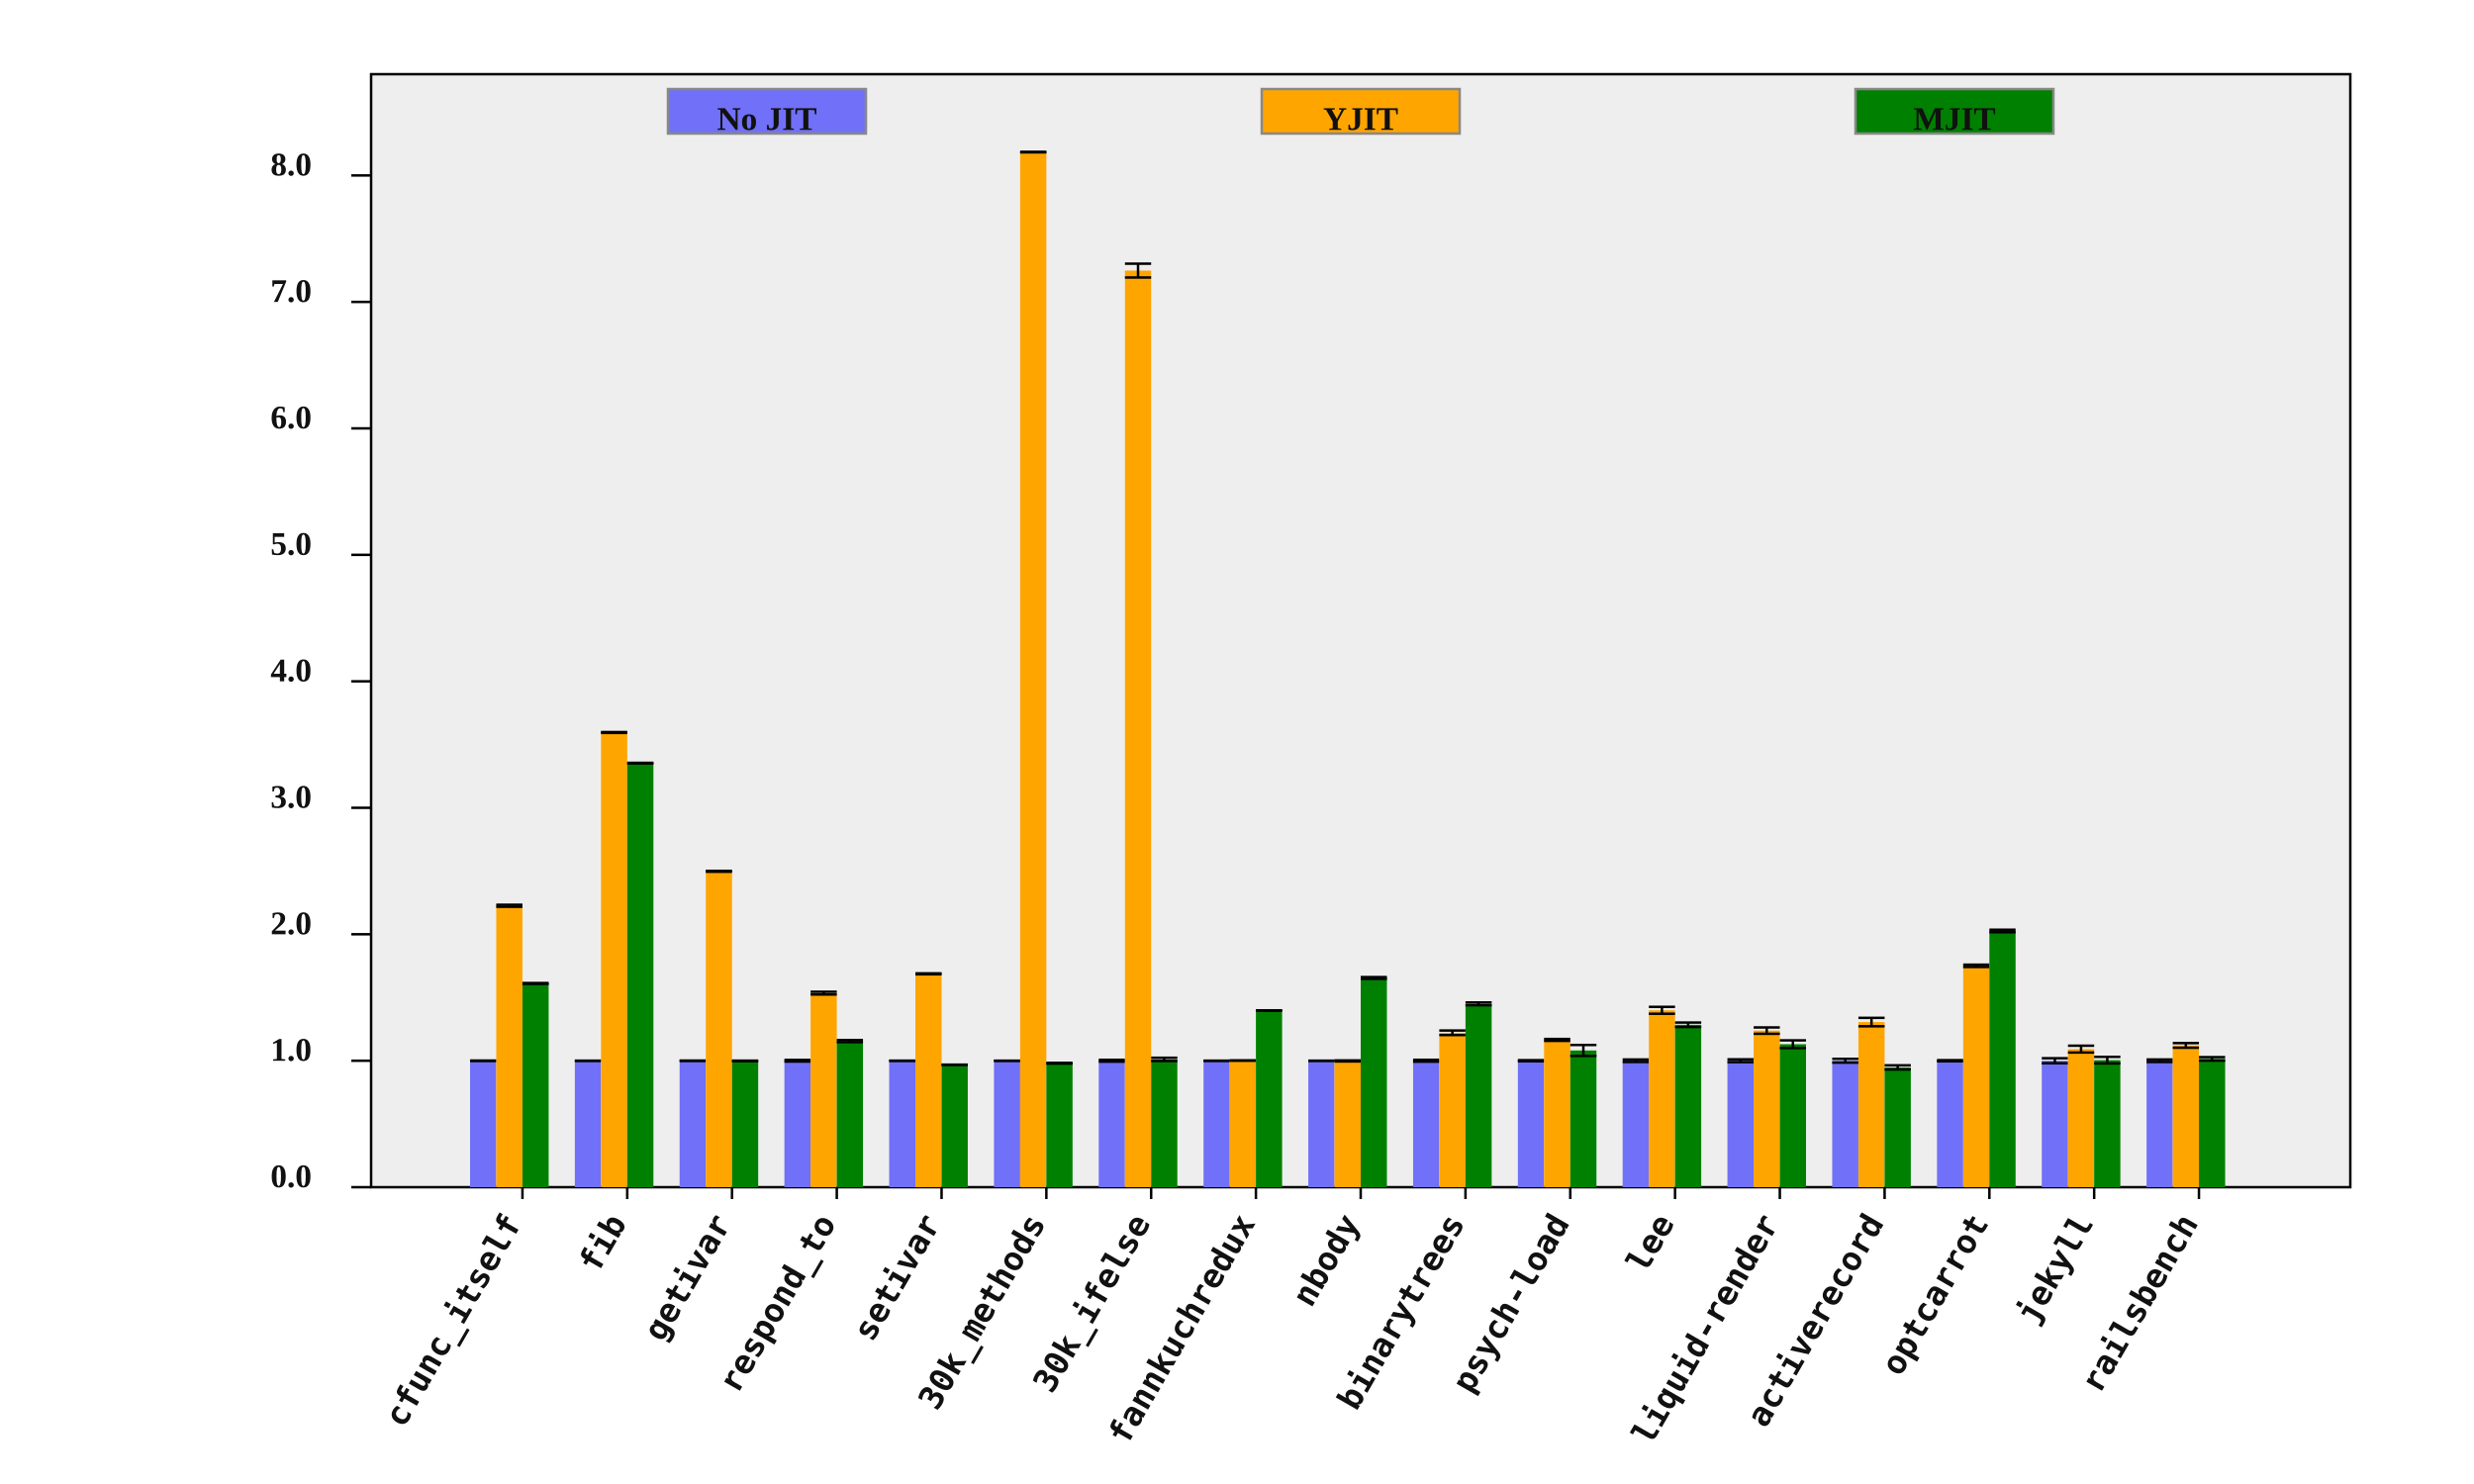
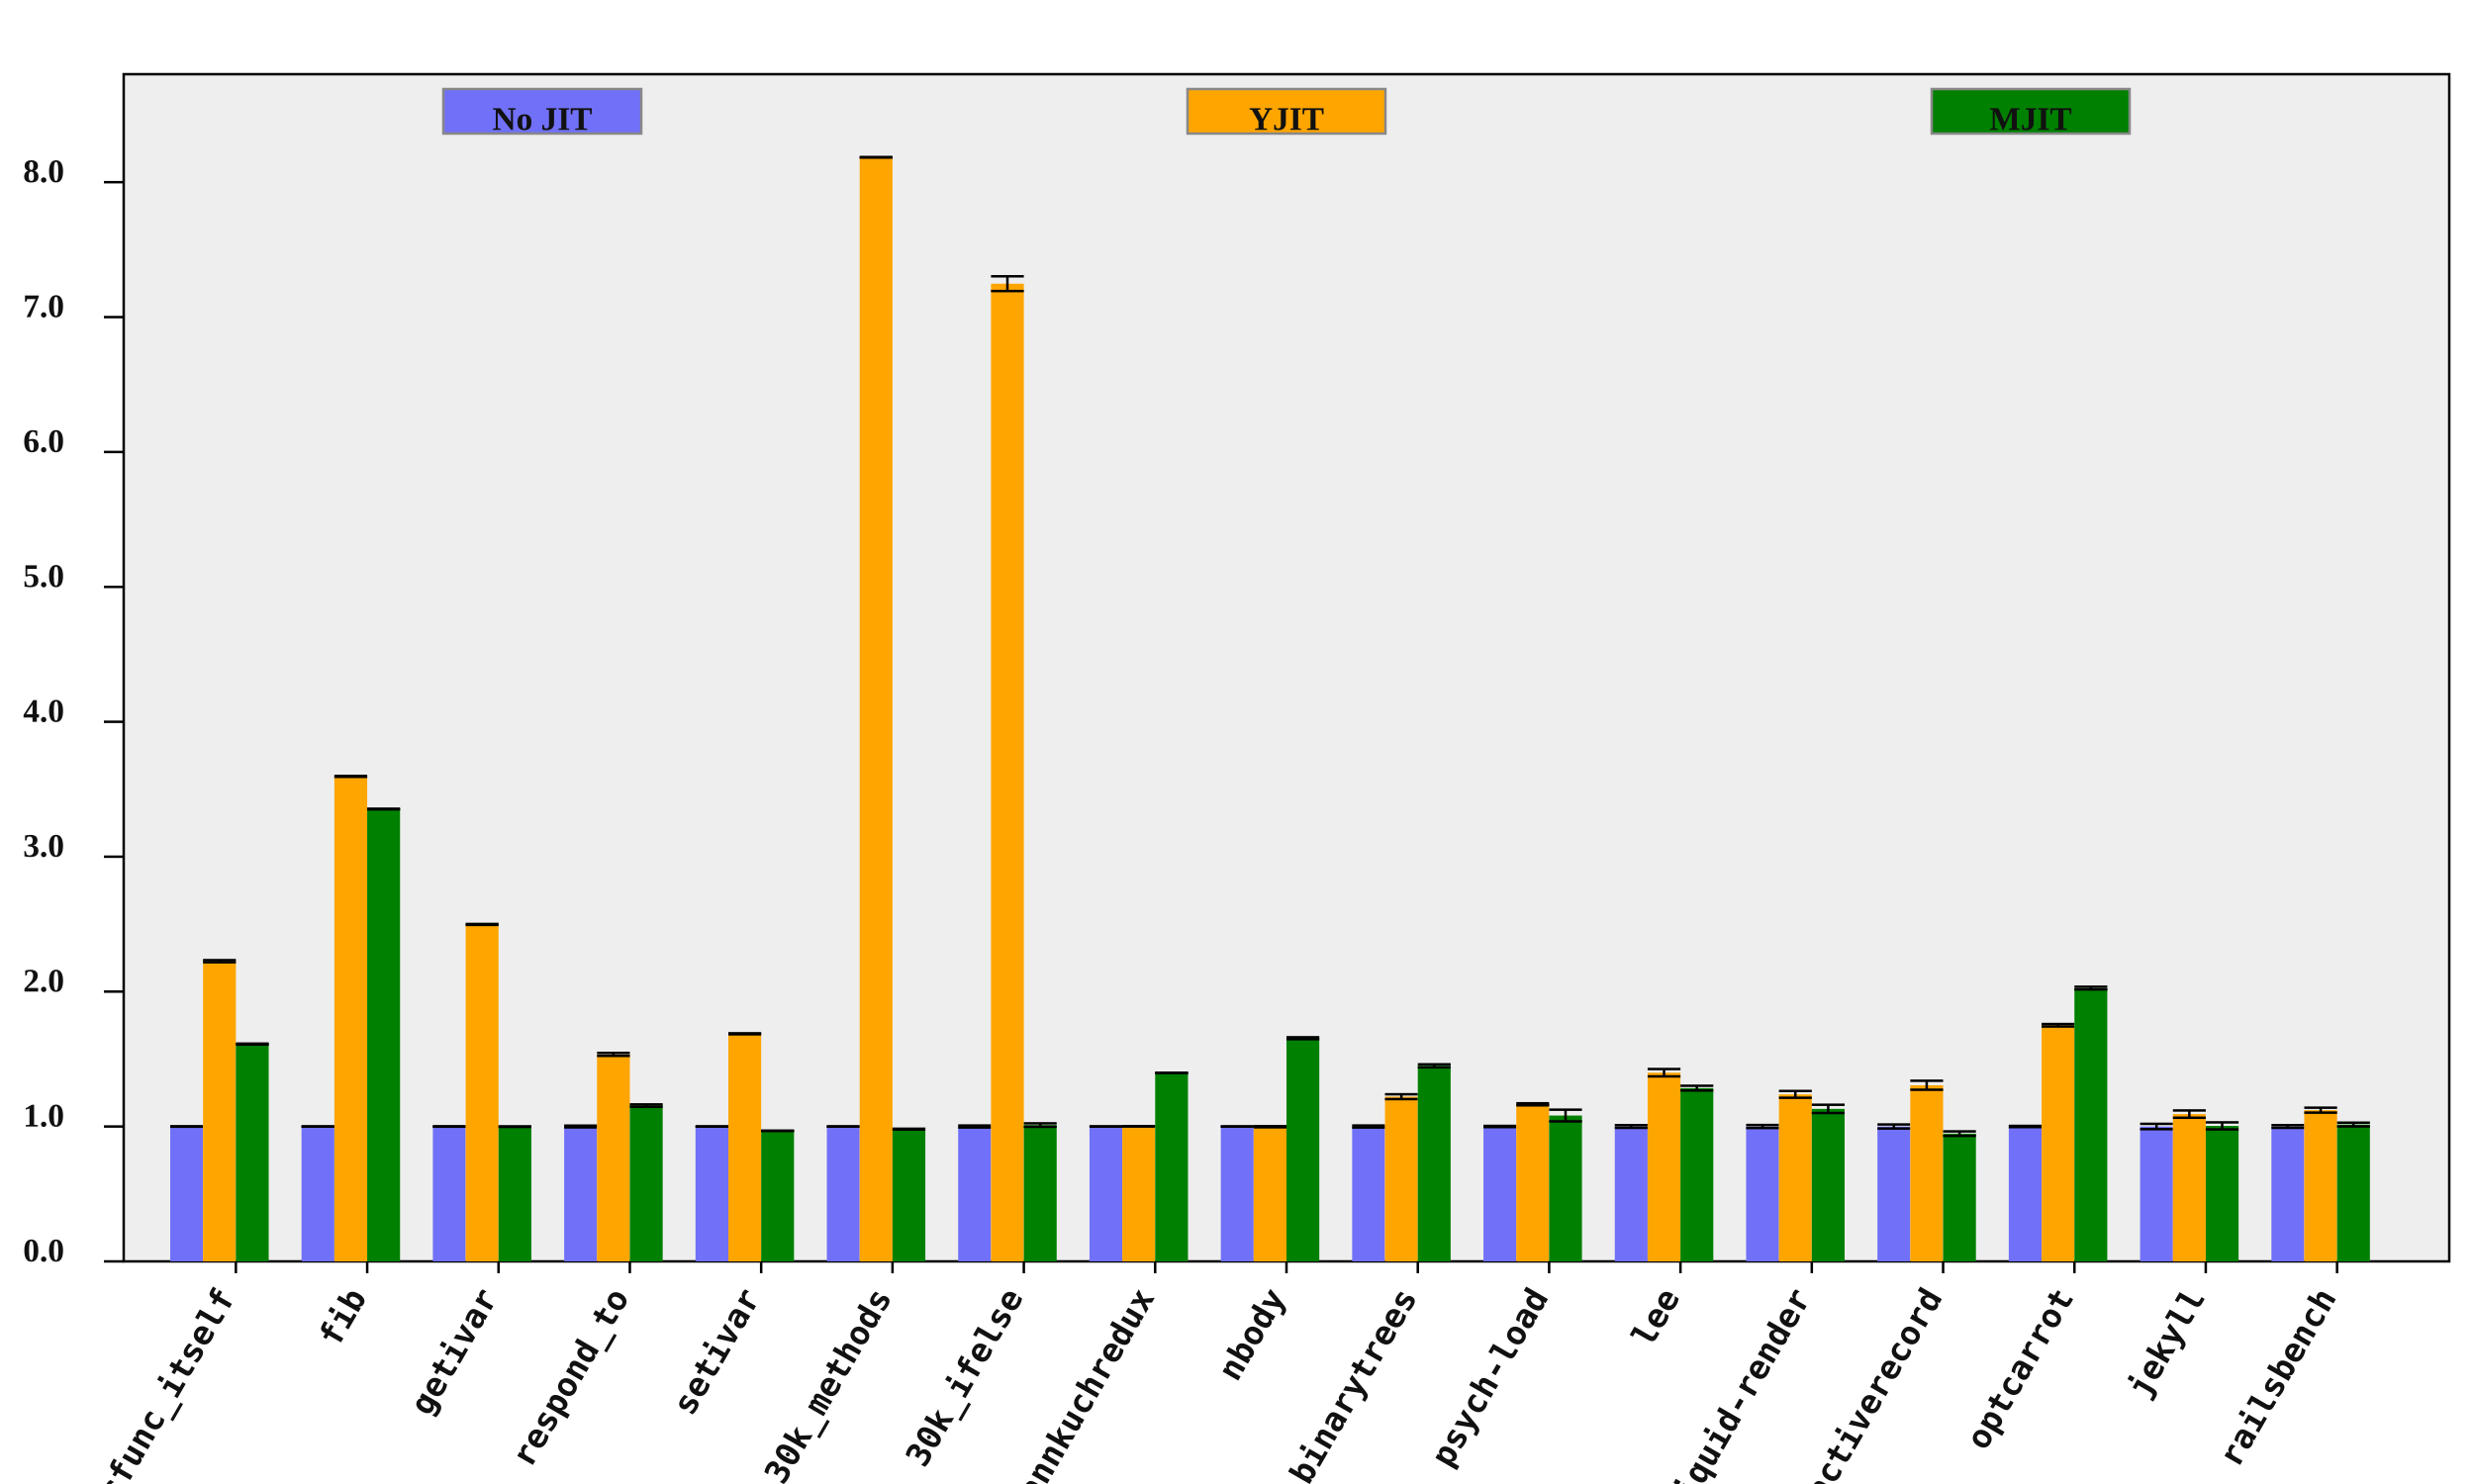
<svg xmlns="http://www.w3.org/2000/svg" viewBox="0 0 1000 600" width="100%" height="100%">
-   <rect x="150.0" y="30.0" width="800" height="450.0" stroke="#000" fill="#EEE" />
-   <line x1="142.0" y1="480.0" x2="150.0" y2="480.0" stroke="#000" />
-   <text x="126.0" y="480.0" text-anchor="end" font-weight="bold" font-size="small" fill="#111">
+   <rect x="50.0" y="30.0" width="940.0" height="480" stroke="#000" fill="#EEE" />
+   <line x1="42.0" y1="510" x2="50.0" y2="510" stroke="#000" />
+   <text x="26" y="510" text-anchor="end" font-weight="bold" font-size="small" fill="#111">
0.0
</text>
-   <line x1="142.0" y1="428.867" x2="150.0" y2="428.867" stroke="#000" />
-   <text x="126.0" y="428.867" text-anchor="end" font-weight="bold" font-size="small" fill="#111">
+   <line x1="42.0" y1="455.458" x2="50.0" y2="455.458" stroke="#000" />
+   <text x="26" y="455.458" text-anchor="end" font-weight="bold" font-size="small" fill="#111">
1.0
</text>
-   <line x1="142.0" y1="377.734" x2="150.0" y2="377.734" stroke="#000" />
-   <text x="126.0" y="377.734" text-anchor="end" font-weight="bold" font-size="small" fill="#111">
+   <line x1="42.0" y1="400.916" x2="50.0" y2="400.916" stroke="#000" />
+   <text x="26" y="400.916" text-anchor="end" font-weight="bold" font-size="small" fill="#111">
2.0
</text>
-   <line x1="142.0" y1="326.6" x2="150.0" y2="326.6" stroke="#000" />
-   <text x="126.0" y="326.6" text-anchor="end" font-weight="bold" font-size="small" fill="#111">
+   <line x1="42.0" y1="346.374" x2="50.0" y2="346.374" stroke="#000" />
+   <text x="26" y="346.374" text-anchor="end" font-weight="bold" font-size="small" fill="#111">
3.0
</text>
-   <line x1="142.0" y1="275.467" x2="150.0" y2="275.467" stroke="#000" />
-   <text x="126.0" y="275.467" text-anchor="end" font-weight="bold" font-size="small" fill="#111">
+   <line x1="42.0" y1="291.832" x2="50.0" y2="291.832" stroke="#000" />
+   <text x="26" y="291.832" text-anchor="end" font-weight="bold" font-size="small" fill="#111">
4.0
</text>
-   <line x1="142.0" y1="224.334" x2="150.0" y2="224.334" stroke="#000" />
-   <text x="126.0" y="224.334" text-anchor="end" font-weight="bold" font-size="small" fill="#111">
+   <line x1="42.0" y1="237.289" x2="50.0" y2="237.289" stroke="#000" />
+   <text x="26" y="237.289" text-anchor="end" font-weight="bold" font-size="small" fill="#111">
5.0
</text>
-   <line x1="142.0" y1="173.201" x2="150.0" y2="173.201" stroke="#000" />
-   <text x="126.0" y="173.201" text-anchor="end" font-weight="bold" font-size="small" fill="#111">
+   <line x1="42.0" y1="182.747" x2="50.0" y2="182.747" stroke="#000" />
+   <text x="26" y="182.747" text-anchor="end" font-weight="bold" font-size="small" fill="#111">
6.0
</text>
-   <line x1="142.0" y1="122.067" x2="150.0" y2="122.067" stroke="#000" />
-   <text x="126.0" y="122.067" text-anchor="end" font-weight="bold" font-size="small" fill="#111">
+   <line x1="42.0" y1="128.205" x2="50.0" y2="128.205" stroke="#000" />
+   <text x="26" y="128.205" text-anchor="end" font-weight="bold" font-size="small" fill="#111">
7.0
</text>
-   <line x1="142.0" y1="70.934" x2="150.0" y2="70.934" stroke="#000" />
-   <text x="126.0" y="70.934" text-anchor="end" font-weight="bold" font-size="small" fill="#111">
+   <line x1="42.0" y1="73.663" x2="50.0" y2="73.663" stroke="#000" />
+   <text x="26" y="73.663" text-anchor="end" font-weight="bold" font-size="small" fill="#111">
8.0
</text>
-   <rect x="270.0" y="36" width="80.0" height="18.0" fill="#7070f8" stroke="#888" />
-   <text x="310.0" y="52.5" font-size="small" text-anchor="middle" font-weight="bold" fill="#111">
+   <rect x="179.2" y="36" width="80.0" height="18.0" fill="#7070f8" stroke="#888" />
+   <text x="219.2" y="52.5" font-size="small" text-anchor="middle" font-weight="bold" fill="#111">
No JIT
</text>
-   <rect x="510.0" y="36" width="80.0" height="18.0" fill="orange" stroke="#888" />
-   <text x="550.0" y="52.5" font-size="small" text-anchor="middle" font-weight="bold" fill="#111">
+   <rect x="480" y="36" width="80.0" height="18.0" fill="orange" stroke="#888" />
+   <text x="520" y="52.5" font-size="small" text-anchor="middle" font-weight="bold" fill="#111">
YJIT
</text>
-   <rect x="750.0" y="36" width="80.0" height="18.0" fill="green" stroke="#888" />
-   <text x="790.0" y="52.5" font-size="small" text-anchor="middle" font-weight="bold" fill="#111">
+   <rect x="780.8" y="36" width="80.0" height="18.0" fill="green" stroke="#888" />
+   <text x="820.8" y="52.5" font-size="small" text-anchor="middle" font-weight="bold" fill="#111">
MJIT
</text>
-   <rect x="190.0" y="428.867" width="10.588" height="51.133" fill="#7070f8" />
-   <line x1="190.0" y1="428.795" x2="200.588" y2="428.795" stroke="#000" />
-   <line x1="190.0" y1="428.938" x2="200.588" y2="428.938" stroke="#000" />
-   <line x1="195.294" y1="428.795" x2="195.294" y2="428.938" stroke="#000" />
-   <rect x="200.588" y="366.213" width="10.588" height="113.787" fill="orange" />
-   <line x1="200.588" y1="365.805" x2="211.176" y2="365.805" stroke="#000" />
-   <line x1="200.588" y1="366.622" x2="211.176" y2="366.622" stroke="#000" />
-   <line x1="205.882" y1="365.805" x2="205.882" y2="366.622" stroke="#000" />
-   <rect x="211.176" y="397.629" width="10.588" height="82.371" fill="green" />
-   <line x1="211.176" y1="397.443" x2="221.765" y2="397.443" stroke="#000" />
-   <line x1="211.176" y1="397.815" x2="221.765" y2="397.815" stroke="#000" />
-   <line x1="216.471" y1="397.443" x2="216.471" y2="397.815" stroke="#000" />
-   <line x1="211.176" y1="480.0" x2="211.176" y2="484.8" stroke="#000" />
-   <text x="211.176" y="494.4" fill="#111" font-size="small" font-family="monospace" font-weight="bold" text-anchor="end" transform="rotate(-60, 211.1765, 494.4)">
+   <rect x="68.8" y="455.458" width="13.271" height="54.542" fill="#7070f8" />
+   <line x1="68.8" y1="455.382" x2="82.071" y2="455.382" stroke="#000" />
+   <line x1="68.8" y1="455.534" x2="82.071" y2="455.534" stroke="#000" />
+   <line x1="75.435" y1="455.382" x2="75.435" y2="455.534" stroke="#000" />
+   <rect x="82.071" y="388.628" width="13.271" height="121.372" fill="orange" />
+   <line x1="82.071" y1="388.192" x2="95.341" y2="388.192" stroke="#000" />
+   <line x1="82.071" y1="389.063" x2="95.341" y2="389.063" stroke="#000" />
+   <line x1="88.706" y1="388.192" x2="88.706" y2="389.063" stroke="#000" />
+   <rect x="95.341" y="422.137" width="13.271" height="87.863" fill="green" />
+   <line x1="95.341" y1="421.939" x2="108.612" y2="421.939" stroke="#000" />
+   <line x1="95.341" y1="422.336" x2="108.612" y2="422.336" stroke="#000" />
+   <line x1="101.976" y1="421.939" x2="101.976" y2="422.336" stroke="#000" />
+   <line x1="95.341" y1="510.0" x2="95.341" y2="514.8" stroke="#000" />
+   <text x="95.341" y="524.4" fill="#111" font-size="small" font-family="monospace" font-weight="bold" text-anchor="end" transform="rotate(-60, 95.34118, 524.4)">
cfunc_itself
</text>
-   <rect x="232.353" y="428.867" width="10.588" height="51.133" fill="#7070f8" />
-   <line x1="232.353" y1="428.833" x2="242.941" y2="428.833" stroke="#000" />
-   <line x1="232.353" y1="428.9" x2="242.941" y2="428.9" stroke="#000" />
-   <line x1="237.647" y1="428.833" x2="237.647" y2="428.9" stroke="#000" />
-   <rect x="242.941" y="296.153" width="10.588" height="183.847" fill="orange" />
-   <line x1="242.941" y1="295.975" x2="253.529" y2="295.975" stroke="#000" />
-   <line x1="242.941" y1="296.332" x2="253.529" y2="296.332" stroke="#000" />
-   <line x1="248.235" y1="295.975" x2="248.235" y2="296.332" stroke="#000" />
-   <rect x="253.529" y="308.538" width="10.588" height="171.462" fill="green" />
-   <line x1="253.529" y1="308.418" x2="264.118" y2="308.418" stroke="#000" />
-   <line x1="253.529" y1="308.659" x2="264.118" y2="308.659" stroke="#000" />
-   <line x1="258.824" y1="308.418" x2="258.824" y2="308.659" stroke="#000" />
-   <line x1="253.529" y1="480.0" x2="253.529" y2="484.8" stroke="#000" />
-   <text x="253.529" y="494.4" fill="#111" font-size="small" font-family="monospace" font-weight="bold" text-anchor="end" transform="rotate(-60, 253.5294, 494.4)">
+   <rect x="121.882" y="455.458" width="13.271" height="54.542" fill="#7070f8" />
+   <line x1="121.882" y1="455.422" x2="135.153" y2="455.422" stroke="#000" />
+   <line x1="121.882" y1="455.494" x2="135.153" y2="455.494" stroke="#000" />
+   <line x1="128.518" y1="455.422" x2="128.518" y2="455.494" stroke="#000" />
+   <rect x="135.153" y="313.897" width="13.271" height="196.103" fill="orange" />
+   <line x1="135.153" y1="313.707" x2="148.424" y2="313.707" stroke="#000" />
+   <line x1="135.153" y1="314.087" x2="148.424" y2="314.087" stroke="#000" />
+   <line x1="141.788" y1="313.707" x2="141.788" y2="314.087" stroke="#000" />
+   <rect x="148.424" y="327.108" width="13.271" height="182.892" fill="green" />
+   <line x1="148.424" y1="326.979" x2="161.694" y2="326.979" stroke="#000" />
+   <line x1="148.424" y1="327.236" x2="161.694" y2="327.236" stroke="#000" />
+   <line x1="155.059" y1="326.979" x2="155.059" y2="327.236" stroke="#000" />
+   <line x1="148.424" y1="510.0" x2="148.424" y2="514.8" stroke="#000" />
+   <text x="148.424" y="524.4" fill="#111" font-size="small" font-family="monospace" font-weight="bold" text-anchor="end" transform="rotate(-60, 148.4235, 524.4)">
fib
</text>
-   <rect x="274.706" y="428.867" width="10.588" height="51.133" fill="#7070f8" />
-   <line x1="274.706" y1="428.797" x2="285.294" y2="428.797" stroke="#000" />
-   <line x1="274.706" y1="428.936" x2="285.294" y2="428.936" stroke="#000" />
-   <line x1="280.0" y1="428.797" x2="280.0" y2="428.936" stroke="#000" />
-   <rect x="285.294" y="352.279" width="10.588" height="127.721" fill="orange" />
-   <line x1="285.294" y1="352.097" x2="295.882" y2="352.097" stroke="#000" />
-   <line x1="285.294" y1="352.461" x2="295.882" y2="352.461" stroke="#000" />
-   <line x1="290.588" y1="352.097" x2="290.588" y2="352.461" stroke="#000" />
-   <rect x="295.882" y="428.923" width="10.588" height="51.077" fill="green" />
-   <line x1="295.882" y1="428.825" x2="306.471" y2="428.825" stroke="#000" />
-   <line x1="295.882" y1="429.021" x2="306.471" y2="429.021" stroke="#000" />
-   <line x1="301.176" y1="428.825" x2="301.176" y2="429.021" stroke="#000" />
-   <line x1="295.882" y1="480.0" x2="295.882" y2="484.8" stroke="#000" />
-   <text x="295.882" y="494.4" fill="#111" font-size="small" font-family="monospace" font-weight="bold" text-anchor="end" transform="rotate(-60, 295.8824, 494.4)">
+   <rect x="174.965" y="455.458" width="13.271" height="54.542" fill="#7070f8" />
+   <line x1="174.965" y1="455.384" x2="188.235" y2="455.384" stroke="#000" />
+   <line x1="174.965" y1="455.532" x2="188.235" y2="455.532" stroke="#000" />
+   <line x1="181.6" y1="455.384" x2="181.6" y2="455.532" stroke="#000" />
+   <rect x="188.235" y="373.764" width="13.271" height="136.236" fill="orange" />
+   <line x1="188.235" y1="373.57" x2="201.506" y2="373.57" stroke="#000" />
+   <line x1="188.235" y1="373.959" x2="201.506" y2="373.959" stroke="#000" />
+   <line x1="194.871" y1="373.57" x2="194.871" y2="373.959" stroke="#000" />
+   <rect x="201.506" y="455.518" width="13.271" height="54.482" fill="green" />
+   <line x1="201.506" y1="455.413" x2="214.776" y2="455.413" stroke="#000" />
+   <line x1="201.506" y1="455.623" x2="214.776" y2="455.623" stroke="#000" />
+   <line x1="208.141" y1="455.413" x2="208.141" y2="455.623" stroke="#000" />
+   <line x1="201.506" y1="510.0" x2="201.506" y2="514.8" stroke="#000" />
+   <text x="201.506" y="524.4" fill="#111" font-size="small" font-family="monospace" font-weight="bold" text-anchor="end" transform="rotate(-60, 201.5059, 524.4)">
getivar
</text>
-   <rect x="317.059" y="428.867" width="10.588" height="51.133" fill="#7070f8" />
-   <line x1="317.059" y1="428.53" x2="327.647" y2="428.53" stroke="#000" />
-   <line x1="317.059" y1="429.204" x2="327.647" y2="429.204" stroke="#000" />
-   <line x1="322.353" y1="428.53" x2="322.353" y2="429.204" stroke="#000" />
-   <rect x="327.647" y="401.537" width="10.588" height="78.463" fill="orange" />
-   <line x1="327.647" y1="400.981" x2="338.235" y2="400.981" stroke="#000" />
-   <line x1="327.647" y1="402.092" x2="338.235" y2="402.092" stroke="#000" />
-   <line x1="332.941" y1="400.981" x2="332.941" y2="402.092" stroke="#000" />
-   <rect x="338.235" y="420.93" width="10.588" height="59.07" fill="green" />
-   <line x1="338.235" y1="420.496" x2="348.824" y2="420.496" stroke="#000" />
-   <line x1="338.235" y1="421.365" x2="348.824" y2="421.365" stroke="#000" />
-   <line x1="343.529" y1="420.496" x2="343.529" y2="421.365" stroke="#000" />
-   <line x1="338.235" y1="480.0" x2="338.235" y2="484.8" stroke="#000" />
-   <text x="338.235" y="494.4" fill="#111" font-size="small" font-family="monospace" font-weight="bold" text-anchor="end" transform="rotate(-60, 338.2353, 494.4)">
+   <rect x="228.047" y="455.458" width="13.271" height="54.542" fill="#7070f8" />
+   <line x1="228.047" y1="455.098" x2="241.318" y2="455.098" stroke="#000" />
+   <line x1="228.047" y1="455.817" x2="241.318" y2="455.817" stroke="#000" />
+   <line x1="234.682" y1="455.098" x2="234.682" y2="455.817" stroke="#000" />
+   <rect x="241.318" y="426.306" width="13.271" height="83.694" fill="orange" />
+   <line x1="241.318" y1="425.714" x2="254.588" y2="425.714" stroke="#000" />
+   <line x1="241.318" y1="426.898" x2="254.588" y2="426.898" stroke="#000" />
+   <line x1="247.953" y1="425.714" x2="247.953" y2="426.898" stroke="#000" />
+   <rect x="254.588" y="446.992" width="13.271" height="63.008" fill="green" />
+   <line x1="254.588" y1="446.529" x2="267.859" y2="446.529" stroke="#000" />
+   <line x1="254.588" y1="447.456" x2="267.859" y2="447.456" stroke="#000" />
+   <line x1="261.224" y1="446.529" x2="261.224" y2="447.456" stroke="#000" />
+   <line x1="254.588" y1="510.0" x2="254.588" y2="514.8" stroke="#000" />
+   <text x="254.588" y="524.4" fill="#111" font-size="small" font-family="monospace" font-weight="bold" text-anchor="end" transform="rotate(-60, 254.5882, 524.4)">
respond_to
</text>
-   <rect x="359.412" y="428.867" width="10.588" height="51.133" fill="#7070f8" />
-   <line x1="359.412" y1="428.827" x2="370" y2="428.827" stroke="#000" />
-   <line x1="359.412" y1="428.907" x2="370" y2="428.907" stroke="#000" />
-   <line x1="364.706" y1="428.827" x2="364.706" y2="428.907" stroke="#000" />
-   <rect x="370" y="393.73" width="10.588" height="86.27" fill="orange" />
-   <line x1="370" y1="393.536" x2="380.588" y2="393.536" stroke="#000" />
-   <line x1="370" y1="393.925" x2="380.588" y2="393.925" stroke="#000" />
-   <line x1="375.294" y1="393.536" x2="375.294" y2="393.925" stroke="#000" />
-   <rect x="380.588" y="430.501" width="10.588" height="49.499" fill="green" />
-   <line x1="380.588" y1="430.447" x2="391.176" y2="430.447" stroke="#000" />
-   <line x1="380.588" y1="430.555" x2="391.176" y2="430.555" stroke="#000" />
-   <line x1="385.882" y1="430.447" x2="385.882" y2="430.555" stroke="#000" />
-   <line x1="380.588" y1="480.0" x2="380.588" y2="484.8" stroke="#000" />
-   <text x="380.588" y="494.4" fill="#111" font-size="small" font-family="monospace" font-weight="bold" text-anchor="end" transform="rotate(-60, 380.5882, 494.4)">
+   <rect x="281.129" y="455.458" width="13.271" height="54.542" fill="#7070f8" />
+   <line x1="281.129" y1="455.415" x2="294.4" y2="455.415" stroke="#000" />
+   <line x1="281.129" y1="455.501" x2="294.4" y2="455.501" stroke="#000" />
+   <line x1="287.765" y1="455.415" x2="287.765" y2="455.501" stroke="#000" />
+   <rect x="294.4" y="417.979" width="13.271" height="92.021" fill="orange" />
+   <line x1="294.4" y1="417.771" x2="307.671" y2="417.771" stroke="#000" />
+   <line x1="294.4" y1="418.186" x2="307.671" y2="418.186" stroke="#000" />
+   <line x1="301.035" y1="417.771" x2="301.035" y2="418.186" stroke="#000" />
+   <rect x="307.671" y="457.201" width="13.271" height="52.799" fill="green" />
+   <line x1="307.671" y1="457.143" x2="320.941" y2="457.143" stroke="#000" />
+   <line x1="307.671" y1="457.259" x2="320.941" y2="457.259" stroke="#000" />
+   <line x1="314.306" y1="457.143" x2="314.306" y2="457.259" stroke="#000" />
+   <line x1="307.671" y1="510.0" x2="307.671" y2="514.8" stroke="#000" />
+   <text x="307.671" y="524.4" fill="#111" font-size="small" font-family="monospace" font-weight="bold" text-anchor="end" transform="rotate(-60, 307.6706, 524.4)">
setivar
</text>
-   <rect x="401.765" y="428.867" width="10.588" height="51.133" fill="#7070f8" />
-   <line x1="401.765" y1="428.862" x2="412.353" y2="428.862" stroke="#000" />
-   <line x1="401.765" y1="428.872" x2="412.353" y2="428.872" stroke="#000" />
-   <line x1="407.059" y1="428.862" x2="407.059" y2="428.872" stroke="#000" />
-   <rect x="412.353" y="61.5" width="10.588" height="418.5" fill="orange" />
-   <line x1="412.353" y1="61.396" x2="422.941" y2="61.396" stroke="#000" />
-   <line x1="412.353" y1="61.604" x2="422.941" y2="61.604" stroke="#000" />
-   <line x1="417.647" y1="61.396" x2="417.647" y2="61.604" stroke="#000" />
-   <rect x="422.941" y="429.871" width="10.588" height="50.129" fill="green" />
-   <line x1="422.941" y1="429.709" x2="433.529" y2="429.709" stroke="#000" />
-   <line x1="422.941" y1="430.032" x2="433.529" y2="430.032" stroke="#000" />
-   <line x1="428.235" y1="429.709" x2="428.235" y2="430.032" stroke="#000" />
-   <line x1="422.941" y1="480.0" x2="422.941" y2="484.8" stroke="#000" />
-   <text x="422.941" y="494.4" fill="#111" font-size="small" font-family="monospace" font-weight="bold" text-anchor="end" transform="rotate(-60, 422.9412, 494.4)">
+   <rect x="334.212" y="455.458" width="13.271" height="54.542" fill="#7070f8" />
+   <line x1="334.212" y1="455.452" x2="347.482" y2="455.452" stroke="#000" />
+   <line x1="334.212" y1="455.463" x2="347.482" y2="455.463" stroke="#000" />
+   <line x1="340.847" y1="455.452" x2="340.847" y2="455.463" stroke="#000" />
+   <rect x="347.482" y="63.6" width="13.271" height="446.4" fill="orange" />
+   <line x1="347.482" y1="63.489" x2="360.753" y2="63.489" stroke="#000" />
+   <line x1="347.482" y1="63.711" x2="360.753" y2="63.711" stroke="#000" />
+   <line x1="354.118" y1="63.489" x2="354.118" y2="63.711" stroke="#000" />
+   <rect x="360.753" y="456.529" width="13.271" height="53.471" fill="green" />
+   <line x1="360.753" y1="456.357" x2="374.024" y2="456.357" stroke="#000" />
+   <line x1="360.753" y1="456.7" x2="374.024" y2="456.7" stroke="#000" />
+   <line x1="367.388" y1="456.357" x2="367.388" y2="456.7" stroke="#000" />
+   <line x1="360.753" y1="510.0" x2="360.753" y2="514.8" stroke="#000" />
+   <text x="360.753" y="524.4" fill="#111" font-size="small" font-family="monospace" font-weight="bold" text-anchor="end" transform="rotate(-60, 360.7529, 524.4)">
30k_methods
</text>
-   <rect x="444.118" y="428.867" width="10.588" height="51.133" fill="#7070f8" />
-   <line x1="444.118" y1="428.493" x2="454.706" y2="428.493" stroke="#000" />
-   <line x1="444.118" y1="429.24" x2="454.706" y2="429.24" stroke="#000" />
-   <line x1="449.412" y1="428.493" x2="449.412" y2="429.24" stroke="#000" />
-   <rect x="454.706" y="109.399" width="10.588" height="370.601" fill="orange" />
-   <line x1="454.706" y1="106.604" x2="465.294" y2="106.604" stroke="#000" />
-   <line x1="454.706" y1="112.193" x2="465.294" y2="112.193" stroke="#000" />
-   <line x1="460" y1="106.604" x2="460" y2="112.193" stroke="#000" />
-   <rect x="465.294" y="428.326" width="10.588" height="51.674" fill="green" />
-   <line x1="465.294" y1="427.668" x2="475.882" y2="427.668" stroke="#000" />
-   <line x1="465.294" y1="428.985" x2="475.882" y2="428.985" stroke="#000" />
-   <line x1="470.588" y1="427.668" x2="470.588" y2="428.985" stroke="#000" />
-   <line x1="465.294" y1="480.0" x2="465.294" y2="484.8" stroke="#000" />
-   <text x="465.294" y="494.4" fill="#111" font-size="small" font-family="monospace" font-weight="bold" text-anchor="end" transform="rotate(-60, 465.2941, 494.4)">
+   <rect x="387.294" y="455.458" width="13.271" height="54.542" fill="#7070f8" />
+   <line x1="387.294" y1="455.06" x2="400.565" y2="455.06" stroke="#000" />
+   <line x1="387.294" y1="455.856" x2="400.565" y2="455.856" stroke="#000" />
+   <line x1="393.929" y1="455.06" x2="393.929" y2="455.856" stroke="#000" />
+   <rect x="400.565" y="114.692" width="13.271" height="395.308" fill="orange" />
+   <line x1="400.565" y1="111.711" x2="413.835" y2="111.711" stroke="#000" />
+   <line x1="400.565" y1="117.673" x2="413.835" y2="117.673" stroke="#000" />
+   <line x1="407.2" y1="111.711" x2="407.2" y2="117.673" stroke="#000" />
+   <rect x="413.835" y="454.881" width="13.271" height="55.119" fill="green" />
+   <line x1="413.835" y1="454.179" x2="427.106" y2="454.179" stroke="#000" />
+   <line x1="413.835" y1="455.584" x2="427.106" y2="455.584" stroke="#000" />
+   <line x1="420.471" y1="454.179" x2="420.471" y2="455.584" stroke="#000" />
+   <line x1="413.835" y1="510.0" x2="413.835" y2="514.8" stroke="#000" />
+   <text x="413.835" y="524.4" fill="#111" font-size="small" font-family="monospace" font-weight="bold" text-anchor="end" transform="rotate(-60, 413.8353, 524.4)">
30k_ifelse
</text>
-   <rect x="486.471" y="428.867" width="10.588" height="51.133" fill="#7070f8" />
-   <line x1="486.471" y1="428.831" x2="497.059" y2="428.831" stroke="#000" />
-   <line x1="486.471" y1="428.903" x2="497.059" y2="428.903" stroke="#000" />
-   <line x1="491.765" y1="428.831" x2="491.765" y2="428.903" stroke="#000" />
-   <rect x="497.059" y="428.792" width="10.588" height="51.208" fill="orange" />
-   <line x1="497.059" y1="428.742" x2="507.647" y2="428.742" stroke="#000" />
-   <line x1="497.059" y1="428.842" x2="507.647" y2="428.842" stroke="#000" />
-   <line x1="502.353" y1="428.742" x2="502.353" y2="428.842" stroke="#000" />
-   <rect x="507.647" y="408.547" width="10.588" height="71.453" fill="green" />
-   <line x1="507.647" y1="408.49" x2="518.235" y2="408.49" stroke="#000" />
-   <line x1="507.647" y1="408.603" x2="518.235" y2="408.603" stroke="#000" />
-   <line x1="512.941" y1="408.49" x2="512.941" y2="408.603" stroke="#000" />
-   <line x1="507.647" y1="480.0" x2="507.647" y2="484.8" stroke="#000" />
-   <text x="507.647" y="494.4" fill="#111" font-size="small" font-family="monospace" font-weight="bold" text-anchor="end" transform="rotate(-60, 507.6471, 494.4)">
+   <rect x="440.376" y="455.458" width="13.271" height="54.542" fill="#7070f8" />
+   <line x1="440.376" y1="455.42" x2="453.647" y2="455.42" stroke="#000" />
+   <line x1="440.376" y1="455.496" x2="453.647" y2="455.496" stroke="#000" />
+   <line x1="447.012" y1="455.42" x2="447.012" y2="455.496" stroke="#000" />
+   <rect x="453.647" y="455.378" width="13.271" height="54.622" fill="orange" />
+   <line x1="453.647" y1="455.324" x2="466.918" y2="455.324" stroke="#000" />
+   <line x1="453.647" y1="455.432" x2="466.918" y2="455.432" stroke="#000" />
+   <line x1="460.282" y1="455.324" x2="460.282" y2="455.432" stroke="#000" />
+   <rect x="466.918" y="433.783" width="13.271" height="76.217" fill="green" />
+   <line x1="466.918" y1="433.723" x2="480.188" y2="433.723" stroke="#000" />
+   <line x1="466.918" y1="433.844" x2="480.188" y2="433.844" stroke="#000" />
+   <line x1="473.553" y1="433.723" x2="473.553" y2="433.844" stroke="#000" />
+   <line x1="466.918" y1="510.0" x2="466.918" y2="514.8" stroke="#000" />
+   <text x="466.918" y="524.4" fill="#111" font-size="small" font-family="monospace" font-weight="bold" text-anchor="end" transform="rotate(-60, 466.9176, 524.4)">
fannkuchredux
</text>
-   <rect x="528.824" y="428.867" width="10.588" height="51.133" fill="#7070f8" />
-   <line x1="528.824" y1="428.858" x2="539.412" y2="428.858" stroke="#000" />
-   <line x1="528.824" y1="428.876" x2="539.412" y2="428.876" stroke="#000" />
-   <line x1="534.118" y1="428.858" x2="534.118" y2="428.876" stroke="#000" />
-   <rect x="539.412" y="428.952" width="10.588" height="51.048" fill="orange" />
-   <line x1="539.412" y1="428.735" x2="550.0" y2="428.735" stroke="#000" />
-   <line x1="539.412" y1="429.17" x2="550.0" y2="429.17" stroke="#000" />
-   <line x1="544.706" y1="428.735" x2="544.706" y2="429.17" stroke="#000" />
-   <rect x="550" y="395.406" width="10.588" height="84.594" fill="green" />
-   <line x1="550" y1="395.041" x2="560.588" y2="395.041" stroke="#000" />
-   <line x1="550" y1="395.772" x2="560.588" y2="395.772" stroke="#000" />
-   <line x1="555.294" y1="395.041" x2="555.294" y2="395.772" stroke="#000" />
-   <line x1="550" y1="480.0" x2="550" y2="484.8" stroke="#000" />
-   <text x="550" y="494.4" fill="#111" font-size="small" font-family="monospace" font-weight="bold" text-anchor="end" transform="rotate(-60, 550, 494.4)">
+   <rect x="493.459" y="455.458" width="13.271" height="54.542" fill="#7070f8" />
+   <line x1="493.459" y1="455.448" x2="506.729" y2="455.448" stroke="#000" />
+   <line x1="493.459" y1="455.468" x2="506.729" y2="455.468" stroke="#000" />
+   <line x1="500.094" y1="455.448" x2="500.094" y2="455.468" stroke="#000" />
+   <rect x="506.729" y="455.549" width="13.271" height="54.451" fill="orange" />
+   <line x1="506.729" y1="455.317" x2="520.0" y2="455.317" stroke="#000" />
+   <line x1="506.729" y1="455.782" x2="520.0" y2="455.782" stroke="#000" />
+   <line x1="513.365" y1="455.317" x2="513.365" y2="455.782" stroke="#000" />
+   <rect x="520" y="419.767" width="13.271" height="90.233" fill="green" />
+   <line x1="520" y1="419.377" x2="533.271" y2="419.377" stroke="#000" />
+   <line x1="520" y1="420.157" x2="533.271" y2="420.157" stroke="#000" />
+   <line x1="526.635" y1="419.377" x2="526.635" y2="420.157" stroke="#000" />
+   <line x1="520" y1="510.0" x2="520" y2="514.8" stroke="#000" />
+   <text x="520" y="524.4" fill="#111" font-size="small" font-family="monospace" font-weight="bold" text-anchor="end" transform="rotate(-60, 520, 524.4)">
nbody
</text>
-   <rect x="571.176" y="428.867" width="10.588" height="51.133" fill="#7070f8" />
-   <line x1="571.176" y1="428.488" x2="581.765" y2="428.488" stroke="#000" />
-   <line x1="571.176" y1="429.246" x2="581.765" y2="429.246" stroke="#000" />
-   <line x1="576.471" y1="428.488" x2="576.471" y2="429.246" stroke="#000" />
-   <rect x="581.765" y="417.569" width="10.588" height="62.431" fill="orange" />
-   <line x1="581.765" y1="416.652" x2="592.353" y2="416.652" stroke="#000" />
-   <line x1="581.765" y1="418.487" x2="592.353" y2="418.487" stroke="#000" />
-   <line x1="587.059" y1="416.652" x2="587.059" y2="418.487" stroke="#000" />
-   <rect x="592.353" y="405.867" width="10.588" height="74.133" fill="green" />
-   <line x1="592.353" y1="405.299" x2="602.941" y2="405.299" stroke="#000" />
-   <line x1="592.353" y1="406.434" x2="602.941" y2="406.434" stroke="#000" />
-   <line x1="597.647" y1="405.299" x2="597.647" y2="406.434" stroke="#000" />
-   <line x1="592.353" y1="480.0" x2="592.353" y2="484.8" stroke="#000" />
-   <text x="592.353" y="494.4" fill="#111" font-size="small" font-family="monospace" font-weight="bold" text-anchor="end" transform="rotate(-60, 592.3529, 494.4)">
+   <rect x="546.541" y="455.458" width="13.271" height="54.542" fill="#7070f8" />
+   <line x1="546.541" y1="455.054" x2="559.812" y2="455.054" stroke="#000" />
+   <line x1="546.541" y1="455.862" x2="559.812" y2="455.862" stroke="#000" />
+   <line x1="553.176" y1="455.054" x2="553.176" y2="455.862" stroke="#000" />
+   <rect x="559.812" y="443.407" width="13.271" height="66.593" fill="orange" />
+   <line x1="559.812" y1="442.429" x2="573.082" y2="442.429" stroke="#000" />
+   <line x1="559.812" y1="444.386" x2="573.082" y2="444.386" stroke="#000" />
+   <line x1="566.447" y1="442.429" x2="566.447" y2="444.386" stroke="#000" />
+   <rect x="573.082" y="430.925" width="13.271" height="79.075" fill="green" />
+   <line x1="573.082" y1="430.319" x2="586.353" y2="430.319" stroke="#000" />
+   <line x1="573.082" y1="431.53" x2="586.353" y2="431.53" stroke="#000" />
+   <line x1="579.718" y1="430.319" x2="579.718" y2="431.53" stroke="#000" />
+   <line x1="573.082" y1="510.0" x2="573.082" y2="514.8" stroke="#000" />
+   <text x="573.082" y="524.4" fill="#111" font-size="small" font-family="monospace" font-weight="bold" text-anchor="end" transform="rotate(-60, 573.0824, 524.4)">
binarytrees
</text>
-   <rect x="613.529" y="428.867" width="10.588" height="51.133" fill="#7070f8" />
-   <line x1="613.529" y1="428.641" x2="624.118" y2="428.641" stroke="#000" />
-   <line x1="613.529" y1="429.092" x2="624.118" y2="429.092" stroke="#000" />
-   <line x1="618.824" y1="428.641" x2="618.824" y2="429.092" stroke="#000" />
-   <rect x="624.118" y="420.459" width="10.588" height="59.541" fill="orange" />
-   <line x1="624.118" y1="420.069" x2="634.706" y2="420.069" stroke="#000" />
-   <line x1="624.118" y1="420.849" x2="634.706" y2="420.849" stroke="#000" />
-   <line x1="629.412" y1="420.069" x2="629.412" y2="420.849" stroke="#000" />
-   <rect x="634.706" y="424.714" width="10.588" height="55.286" fill="green" />
-   <line x1="634.706" y1="422.496" x2="645.294" y2="422.496" stroke="#000" />
-   <line x1="634.706" y1="426.933" x2="645.294" y2="426.933" stroke="#000" />
-   <line x1="640" y1="422.496" x2="640" y2="426.933" stroke="#000" />
-   <line x1="634.706" y1="480.0" x2="634.706" y2="484.8" stroke="#000" />
-   <text x="634.706" y="494.4" fill="#111" font-size="small" font-family="monospace" font-weight="bold" text-anchor="end" transform="rotate(-60, 634.7059, 494.4)">
+   <rect x="599.624" y="455.458" width="13.271" height="54.542" fill="#7070f8" />
+   <line x1="599.624" y1="455.217" x2="612.894" y2="455.217" stroke="#000" />
+   <line x1="599.624" y1="455.699" x2="612.894" y2="455.699" stroke="#000" />
+   <line x1="606.259" y1="455.217" x2="606.259" y2="455.699" stroke="#000" />
+   <rect x="612.894" y="446.49" width="13.271" height="63.51" fill="orange" />
+   <line x1="612.894" y1="446.074" x2="626.165" y2="446.074" stroke="#000" />
+   <line x1="612.894" y1="446.906" x2="626.165" y2="446.906" stroke="#000" />
+   <line x1="619.529" y1="446.074" x2="619.529" y2="446.906" stroke="#000" />
+   <rect x="626.165" y="451.029" width="13.271" height="58.971" fill="green" />
+   <line x1="626.165" y1="448.663" x2="639.435" y2="448.663" stroke="#000" />
+   <line x1="626.165" y1="453.395" x2="639.435" y2="453.395" stroke="#000" />
+   <line x1="632.8" y1="448.663" x2="632.8" y2="453.395" stroke="#000" />
+   <line x1="626.165" y1="510.0" x2="626.165" y2="514.8" stroke="#000" />
+   <text x="626.165" y="524.4" fill="#111" font-size="small" font-family="monospace" font-weight="bold" text-anchor="end" transform="rotate(-60, 626.1647, 524.4)">
psych-load
</text>
-   <rect x="655.882" y="428.867" width="10.588" height="51.133" fill="#7070f8" />
-   <line x1="655.882" y1="428.363" x2="666.471" y2="428.363" stroke="#000" />
-   <line x1="655.882" y1="429.37" x2="666.471" y2="429.37" stroke="#000" />
-   <line x1="661.176" y1="428.363" x2="661.176" y2="429.37" stroke="#000" />
-   <rect x="666.471" y="408.481" width="10.588" height="71.519" fill="orange" />
-   <line x1="666.471" y1="407.084" x2="677.059" y2="407.084" stroke="#000" />
-   <line x1="666.471" y1="409.878" x2="677.059" y2="409.878" stroke="#000" />
-   <line x1="671.765" y1="407.084" x2="671.765" y2="409.878" stroke="#000" />
-   <rect x="677.059" y="414.331" width="10.588" height="65.669" fill="green" />
-   <line x1="677.059" y1="413.429" x2="687.647" y2="413.429" stroke="#000" />
-   <line x1="677.059" y1="415.233" x2="687.647" y2="415.233" stroke="#000" />
-   <line x1="682.353" y1="413.429" x2="682.353" y2="415.233" stroke="#000" />
-   <line x1="677.059" y1="480.0" x2="677.059" y2="484.8" stroke="#000" />
-   <text x="677.059" y="494.4" fill="#111" font-size="small" font-family="monospace" font-weight="bold" text-anchor="end" transform="rotate(-60, 677.0588, 494.4)">
+   <rect x="652.706" y="455.458" width="13.271" height="54.542" fill="#7070f8" />
+   <line x1="652.706" y1="454.921" x2="665.976" y2="454.921" stroke="#000" />
+   <line x1="652.706" y1="455.995" x2="665.976" y2="455.995" stroke="#000" />
+   <line x1="659.341" y1="454.921" x2="659.341" y2="455.995" stroke="#000" />
+   <rect x="665.976" y="433.713" width="13.271" height="76.287" fill="orange" />
+   <line x1="665.976" y1="432.223" x2="679.247" y2="432.223" stroke="#000" />
+   <line x1="665.976" y1="435.204" x2="679.247" y2="435.204" stroke="#000" />
+   <line x1="672.612" y1="432.223" x2="672.612" y2="435.204" stroke="#000" />
+   <rect x="679.247" y="439.953" width="13.271" height="70.047" fill="green" />
+   <line x1="679.247" y1="438.991" x2="692.518" y2="438.991" stroke="#000" />
+   <line x1="679.247" y1="440.915" x2="692.518" y2="440.915" stroke="#000" />
+   <line x1="685.882" y1="438.991" x2="685.882" y2="440.915" stroke="#000" />
+   <line x1="679.247" y1="510.0" x2="679.247" y2="514.8" stroke="#000" />
+   <text x="679.247" y="524.4" fill="#111" font-size="small" font-family="monospace" font-weight="bold" text-anchor="end" transform="rotate(-60, 679.2471, 524.4)">
lee
</text>
-   <rect x="698.235" y="428.867" width="10.588" height="51.133" fill="#7070f8" />
-   <line x1="698.235" y1="428.298" x2="708.824" y2="428.298" stroke="#000" />
-   <line x1="698.235" y1="429.435" x2="708.824" y2="429.435" stroke="#000" />
-   <line x1="703.529" y1="428.298" x2="703.529" y2="429.435" stroke="#000" />
-   <rect x="708.824" y="416.693" width="10.588" height="63.307" fill="orange" />
-   <line x1="708.824" y1="415.406" x2="719.412" y2="415.406" stroke="#000" />
-   <line x1="708.824" y1="417.979" x2="719.412" y2="417.979" stroke="#000" />
-   <line x1="714.118" y1="415.406" x2="714.118" y2="417.979" stroke="#000" />
-   <rect x="719.412" y="422.195" width="10.588" height="57.805" fill="green" />
-   <line x1="719.412" y1="420.628" x2="730.0" y2="420.628" stroke="#000" />
-   <line x1="719.412" y1="423.761" x2="730.0" y2="423.761" stroke="#000" />
-   <line x1="724.706" y1="420.628" x2="724.706" y2="423.761" stroke="#000" />
-   <line x1="719.412" y1="480.0" x2="719.412" y2="484.8" stroke="#000" />
-   <text x="719.412" y="494.4" fill="#111" font-size="small" font-family="monospace" font-weight="bold" text-anchor="end" transform="rotate(-60, 719.4118, 494.4)">
+   <rect x="705.788" y="455.458" width="13.271" height="54.542" fill="#7070f8" />
+   <line x1="705.788" y1="454.851" x2="719.059" y2="454.851" stroke="#000" />
+   <line x1="705.788" y1="456.064" x2="719.059" y2="456.064" stroke="#000" />
+   <line x1="712.424" y1="454.851" x2="712.424" y2="456.064" stroke="#000" />
+   <rect x="719.059" y="442.472" width="13.271" height="67.528" fill="orange" />
+   <line x1="719.059" y1="441.1" x2="732.329" y2="441.1" stroke="#000" />
+   <line x1="719.059" y1="443.845" x2="732.329" y2="443.845" stroke="#000" />
+   <line x1="725.694" y1="441.1" x2="725.694" y2="443.845" stroke="#000" />
+   <rect x="732.329" y="448.341" width="13.271" height="61.659" fill="green" />
+   <line x1="732.329" y1="446.67" x2="745.6" y2="446.67" stroke="#000" />
+   <line x1="732.329" y1="450.012" x2="745.6" y2="450.012" stroke="#000" />
+   <line x1="738.965" y1="446.67" x2="738.965" y2="450.012" stroke="#000" />
+   <line x1="732.329" y1="510.0" x2="732.329" y2="514.8" stroke="#000" />
+   <text x="732.329" y="524.4" fill="#111" font-size="small" font-family="monospace" font-weight="bold" text-anchor="end" transform="rotate(-60, 732.3294, 524.4)">
liquid-render
</text>
-   <rect x="740.588" y="428.867" width="10.588" height="51.133" fill="#7070f8" />
-   <line x1="740.588" y1="428.099" x2="751.176" y2="428.099" stroke="#000" />
-   <line x1="740.588" y1="429.635" x2="751.176" y2="429.635" stroke="#000" />
-   <line x1="745.882" y1="428.099" x2="745.882" y2="429.635" stroke="#000" />
-   <rect x="751.176" y="413.235" width="10.588" height="66.765" fill="orange" />
-   <line x1="751.176" y1="411.529" x2="761.765" y2="411.529" stroke="#000" />
-   <line x1="751.176" y1="414.94" x2="761.765" y2="414.94" stroke="#000" />
-   <line x1="756.471" y1="411.529" x2="756.471" y2="414.94" stroke="#000" />
-   <rect x="761.765" y="431.573" width="10.588" height="48.427" fill="green" />
-   <line x1="761.765" y1="430.719" x2="772.353" y2="430.719" stroke="#000" />
-   <line x1="761.765" y1="432.426" x2="772.353" y2="432.426" stroke="#000" />
-   <line x1="767.059" y1="430.719" x2="767.059" y2="432.426" stroke="#000" />
-   <line x1="761.765" y1="480.0" x2="761.765" y2="484.8" stroke="#000" />
-   <text x="761.765" y="494.4" fill="#111" font-size="small" font-family="monospace" font-weight="bold" text-anchor="end" transform="rotate(-60, 761.7647, 494.4)">
+   <rect x="758.871" y="455.458" width="13.271" height="54.542" fill="#7070f8" />
+   <line x1="758.871" y1="454.638" x2="772.141" y2="454.638" stroke="#000" />
+   <line x1="758.871" y1="456.277" x2="772.141" y2="456.277" stroke="#000" />
+   <line x1="765.506" y1="454.638" x2="765.506" y2="456.277" stroke="#000" />
+   <rect x="772.141" y="438.784" width="13.271" height="71.216" fill="orange" />
+   <line x1="772.141" y1="436.964" x2="785.412" y2="436.964" stroke="#000" />
+   <line x1="772.141" y1="440.603" x2="785.412" y2="440.603" stroke="#000" />
+   <line x1="778.776" y1="436.964" x2="778.776" y2="440.603" stroke="#000" />
+   <rect x="785.412" y="458.344" width="13.271" height="51.656" fill="green" />
+   <line x1="785.412" y1="457.433" x2="798.682" y2="457.433" stroke="#000" />
+   <line x1="785.412" y1="459.255" x2="798.682" y2="459.255" stroke="#000" />
+   <line x1="792.047" y1="457.433" x2="792.047" y2="459.255" stroke="#000" />
+   <line x1="785.412" y1="510.0" x2="785.412" y2="514.8" stroke="#000" />
+   <text x="785.412" y="524.4" fill="#111" font-size="small" font-family="monospace" font-weight="bold" text-anchor="end" transform="rotate(-60, 785.4118, 524.4)">
activerecord
</text>
-   <rect x="782.941" y="428.867" width="10.588" height="51.133" fill="#7070f8" />
-   <line x1="782.941" y1="428.636" x2="793.529" y2="428.636" stroke="#000" />
-   <line x1="782.941" y1="429.098" x2="793.529" y2="429.098" stroke="#000" />
-   <line x1="788.235" y1="428.636" x2="788.235" y2="429.098" stroke="#000" />
-   <rect x="793.529" y="390.497" width="10.588" height="89.503" fill="orange" />
-   <line x1="793.529" y1="390.03" x2="804.118" y2="390.03" stroke="#000" />
-   <line x1="793.529" y1="390.963" x2="804.118" y2="390.963" stroke="#000" />
-   <line x1="798.824" y1="390.03" x2="798.824" y2="390.963" stroke="#000" />
-   <rect x="804.118" y="376.409" width="10.588" height="103.591" fill="green" />
-   <line x1="804.118" y1="375.894" x2="814.706" y2="375.894" stroke="#000" />
-   <line x1="804.118" y1="376.924" x2="814.706" y2="376.924" stroke="#000" />
-   <line x1="809.412" y1="375.894" x2="809.412" y2="376.924" stroke="#000" />
-   <line x1="804.118" y1="480.0" x2="804.118" y2="484.8" stroke="#000" />
-   <text x="804.118" y="494.4" fill="#111" font-size="small" font-family="monospace" font-weight="bold" text-anchor="end" transform="rotate(-60, 804.1176, 494.4)">
+   <rect x="811.953" y="455.458" width="13.271" height="54.542" fill="#7070f8" />
+   <line x1="811.953" y1="455.212" x2="825.224" y2="455.212" stroke="#000" />
+   <line x1="811.953" y1="455.704" x2="825.224" y2="455.704" stroke="#000" />
+   <line x1="818.588" y1="455.212" x2="818.588" y2="455.704" stroke="#000" />
+   <rect x="825.224" y="414.53" width="13.271" height="95.47" fill="orange" />
+   <line x1="825.224" y1="414.032" x2="838.494" y2="414.032" stroke="#000" />
+   <line x1="825.224" y1="415.027" x2="838.494" y2="415.027" stroke="#000" />
+   <line x1="831.859" y1="414.032" x2="831.859" y2="415.027" stroke="#000" />
+   <rect x="838.494" y="399.503" width="13.271" height="110.497" fill="green" />
+   <line x1="838.494" y1="398.954" x2="851.765" y2="398.954" stroke="#000" />
+   <line x1="838.494" y1="400.053" x2="851.765" y2="400.053" stroke="#000" />
+   <line x1="845.129" y1="398.954" x2="845.129" y2="400.053" stroke="#000" />
+   <line x1="838.494" y1="510.0" x2="838.494" y2="514.8" stroke="#000" />
+   <text x="838.494" y="524.4" fill="#111" font-size="small" font-family="monospace" font-weight="bold" text-anchor="end" transform="rotate(-60, 838.4941, 524.4)">
optcarrot
</text>
-   <rect x="825.294" y="428.867" width="10.588" height="51.133" fill="#7070f8" />
-   <line x1="825.294" y1="427.858" x2="835.882" y2="427.858" stroke="#000" />
-   <line x1="825.294" y1="429.876" x2="835.882" y2="429.876" stroke="#000" />
-   <line x1="830.588" y1="427.858" x2="830.588" y2="429.876" stroke="#000" />
-   <rect x="835.882" y="424.169" width="10.588" height="55.831" fill="orange" />
-   <line x1="835.882" y1="422.789" x2="846.471" y2="422.789" stroke="#000" />
-   <line x1="835.882" y1="425.549" x2="846.471" y2="425.549" stroke="#000" />
-   <line x1="841.176" y1="422.789" x2="841.176" y2="425.549" stroke="#000" />
-   <rect x="846.471" y="428.632" width="10.588" height="51.368" fill="green" />
-   <line x1="846.471" y1="427.299" x2="857.059" y2="427.299" stroke="#000" />
-   <line x1="846.471" y1="429.965" x2="857.059" y2="429.965" stroke="#000" />
-   <line x1="851.765" y1="427.299" x2="851.765" y2="429.965" stroke="#000" />
-   <line x1="846.471" y1="480.0" x2="846.471" y2="484.8" stroke="#000" />
-   <text x="846.471" y="494.4" fill="#111" font-size="small" font-family="monospace" font-weight="bold" text-anchor="end" transform="rotate(-60, 846.4706, 494.4)">
+   <rect x="865.035" y="455.458" width="13.271" height="54.542" fill="#7070f8" />
+   <line x1="865.035" y1="454.382" x2="878.306" y2="454.382" stroke="#000" />
+   <line x1="865.035" y1="456.534" x2="878.306" y2="456.534" stroke="#000" />
+   <line x1="871.671" y1="454.382" x2="871.671" y2="456.534" stroke="#000" />
+   <rect x="878.306" y="450.447" width="13.271" height="59.553" fill="orange" />
+   <line x1="878.306" y1="448.974" x2="891.576" y2="448.974" stroke="#000" />
+   <line x1="878.306" y1="451.919" x2="891.576" y2="451.919" stroke="#000" />
+   <line x1="884.941" y1="448.974" x2="884.941" y2="451.919" stroke="#000" />
+   <rect x="891.576" y="455.207" width="13.271" height="54.793" fill="green" />
+   <line x1="891.576" y1="453.785" x2="904.847" y2="453.785" stroke="#000" />
+   <line x1="891.576" y1="456.629" x2="904.847" y2="456.629" stroke="#000" />
+   <line x1="898.212" y1="453.785" x2="898.212" y2="456.629" stroke="#000" />
+   <line x1="891.576" y1="510.0" x2="891.576" y2="514.8" stroke="#000" />
+   <text x="891.576" y="524.4" fill="#111" font-size="small" font-family="monospace" font-weight="bold" text-anchor="end" transform="rotate(-60, 891.5765, 524.4)">
jekyll
</text>
-   <rect x="867.647" y="428.867" width="10.588" height="51.133" fill="#7070f8" />
-   <line x1="867.647" y1="428.358" x2="878.235" y2="428.358" stroke="#000" />
-   <line x1="867.647" y1="429.376" x2="878.235" y2="429.376" stroke="#000" />
-   <line x1="872.941" y1="428.358" x2="872.941" y2="429.376" stroke="#000" />
-   <rect x="878.235" y="422.676" width="10.588" height="57.324" fill="orange" />
-   <line x1="878.235" y1="421.738" x2="888.824" y2="421.738" stroke="#000" />
-   <line x1="878.235" y1="423.614" x2="888.824" y2="423.614" stroke="#000" />
-   <line x1="883.529" y1="421.738" x2="883.529" y2="423.614" stroke="#000" />
-   <rect x="888.824" y="428.123" width="10.588" height="51.877" fill="green" />
-   <line x1="888.824" y1="427.416" x2="899.412" y2="427.416" stroke="#000" />
-   <line x1="888.824" y1="428.83" x2="899.412" y2="428.83" stroke="#000" />
-   <line x1="894.118" y1="427.416" x2="894.118" y2="428.83" stroke="#000" />
-   <line x1="888.824" y1="480.0" x2="888.824" y2="484.8" stroke="#000" />
-   <text x="888.824" y="494.4" fill="#111" font-size="small" font-family="monospace" font-weight="bold" text-anchor="end" transform="rotate(-60, 888.8235, 494.4)">
+   <rect x="918.118" y="455.458" width="13.271" height="54.542" fill="#7070f8" />
+   <line x1="918.118" y1="454.915" x2="931.388" y2="454.915" stroke="#000" />
+   <line x1="918.118" y1="456.001" x2="931.388" y2="456.001" stroke="#000" />
+   <line x1="924.753" y1="454.915" x2="924.753" y2="456.001" stroke="#000" />
+   <rect x="931.388" y="448.855" width="13.271" height="61.145" fill="orange" />
+   <line x1="931.388" y1="447.854" x2="944.659" y2="447.854" stroke="#000" />
+   <line x1="931.388" y1="449.855" x2="944.659" y2="449.855" stroke="#000" />
+   <line x1="938.024" y1="447.854" x2="938.024" y2="449.855" stroke="#000" />
+   <rect x="944.659" y="454.664" width="13.271" height="55.336" fill="green" />
+   <line x1="944.659" y1="453.91" x2="957.929" y2="453.91" stroke="#000" />
+   <line x1="944.659" y1="455.418" x2="957.929" y2="455.418" stroke="#000" />
+   <line x1="951.294" y1="453.91" x2="951.294" y2="455.418" stroke="#000" />
+   <line x1="944.659" y1="510.0" x2="944.659" y2="514.8" stroke="#000" />
+   <text x="944.659" y="524.4" fill="#111" font-size="small" font-family="monospace" font-weight="bold" text-anchor="end" transform="rotate(-60, 944.6588, 524.4)">
railsbench
</text>
</svg>
